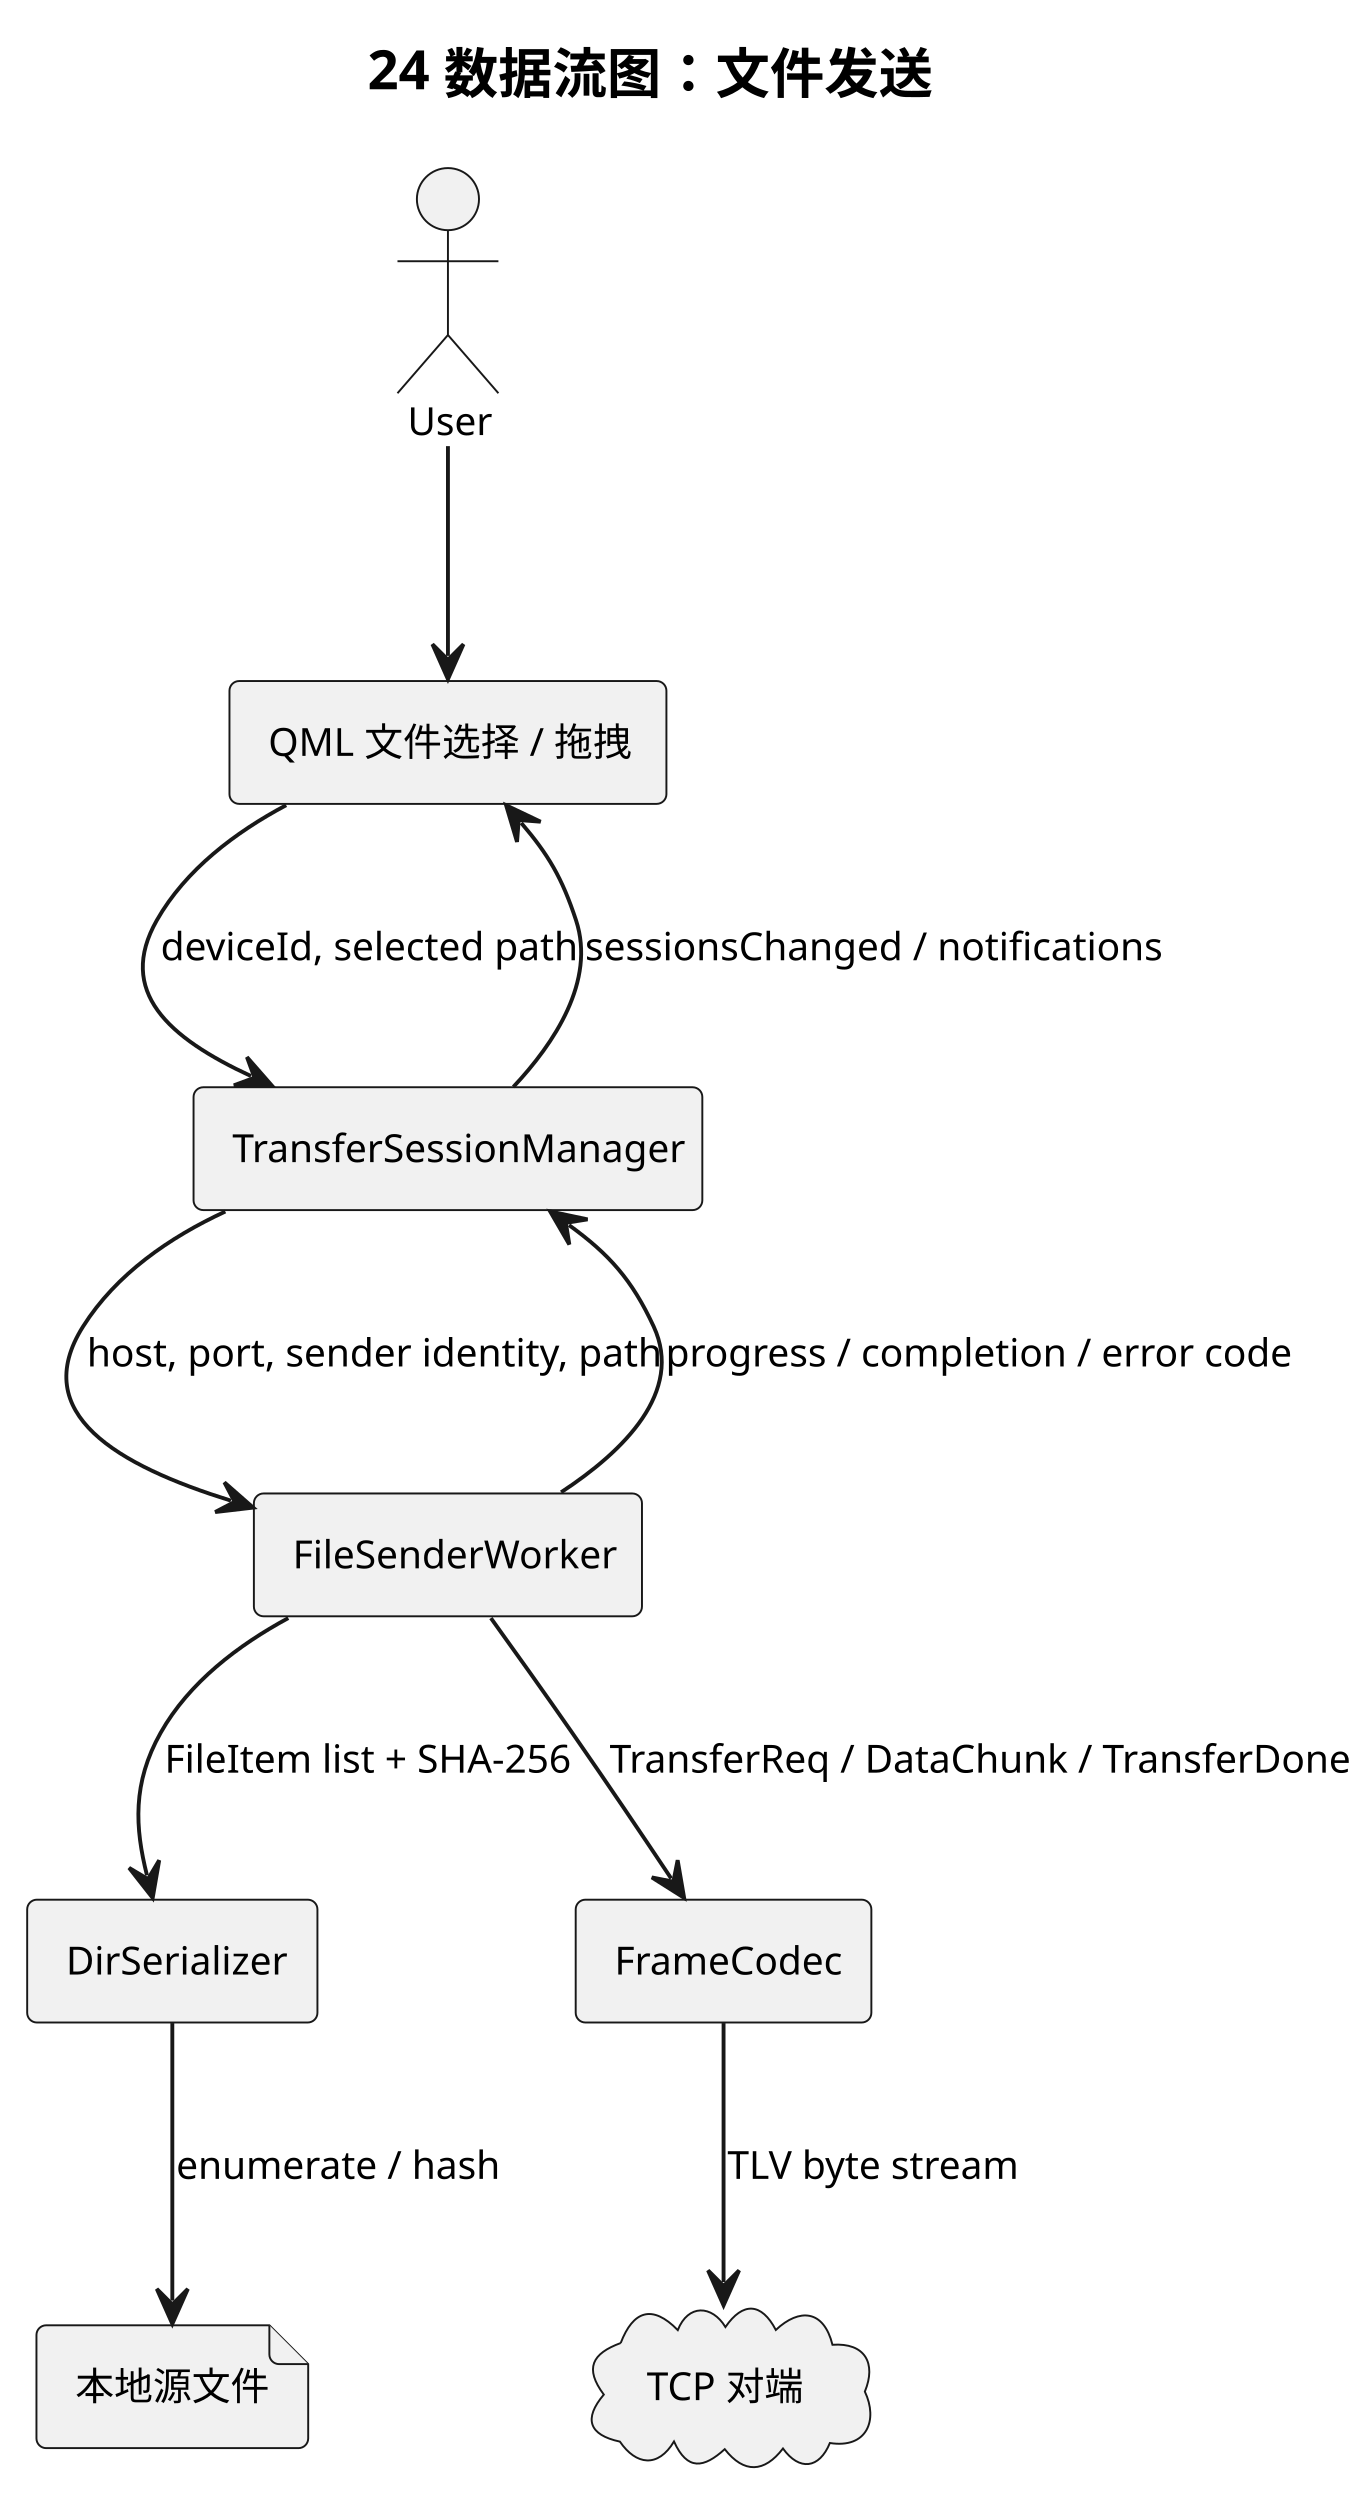
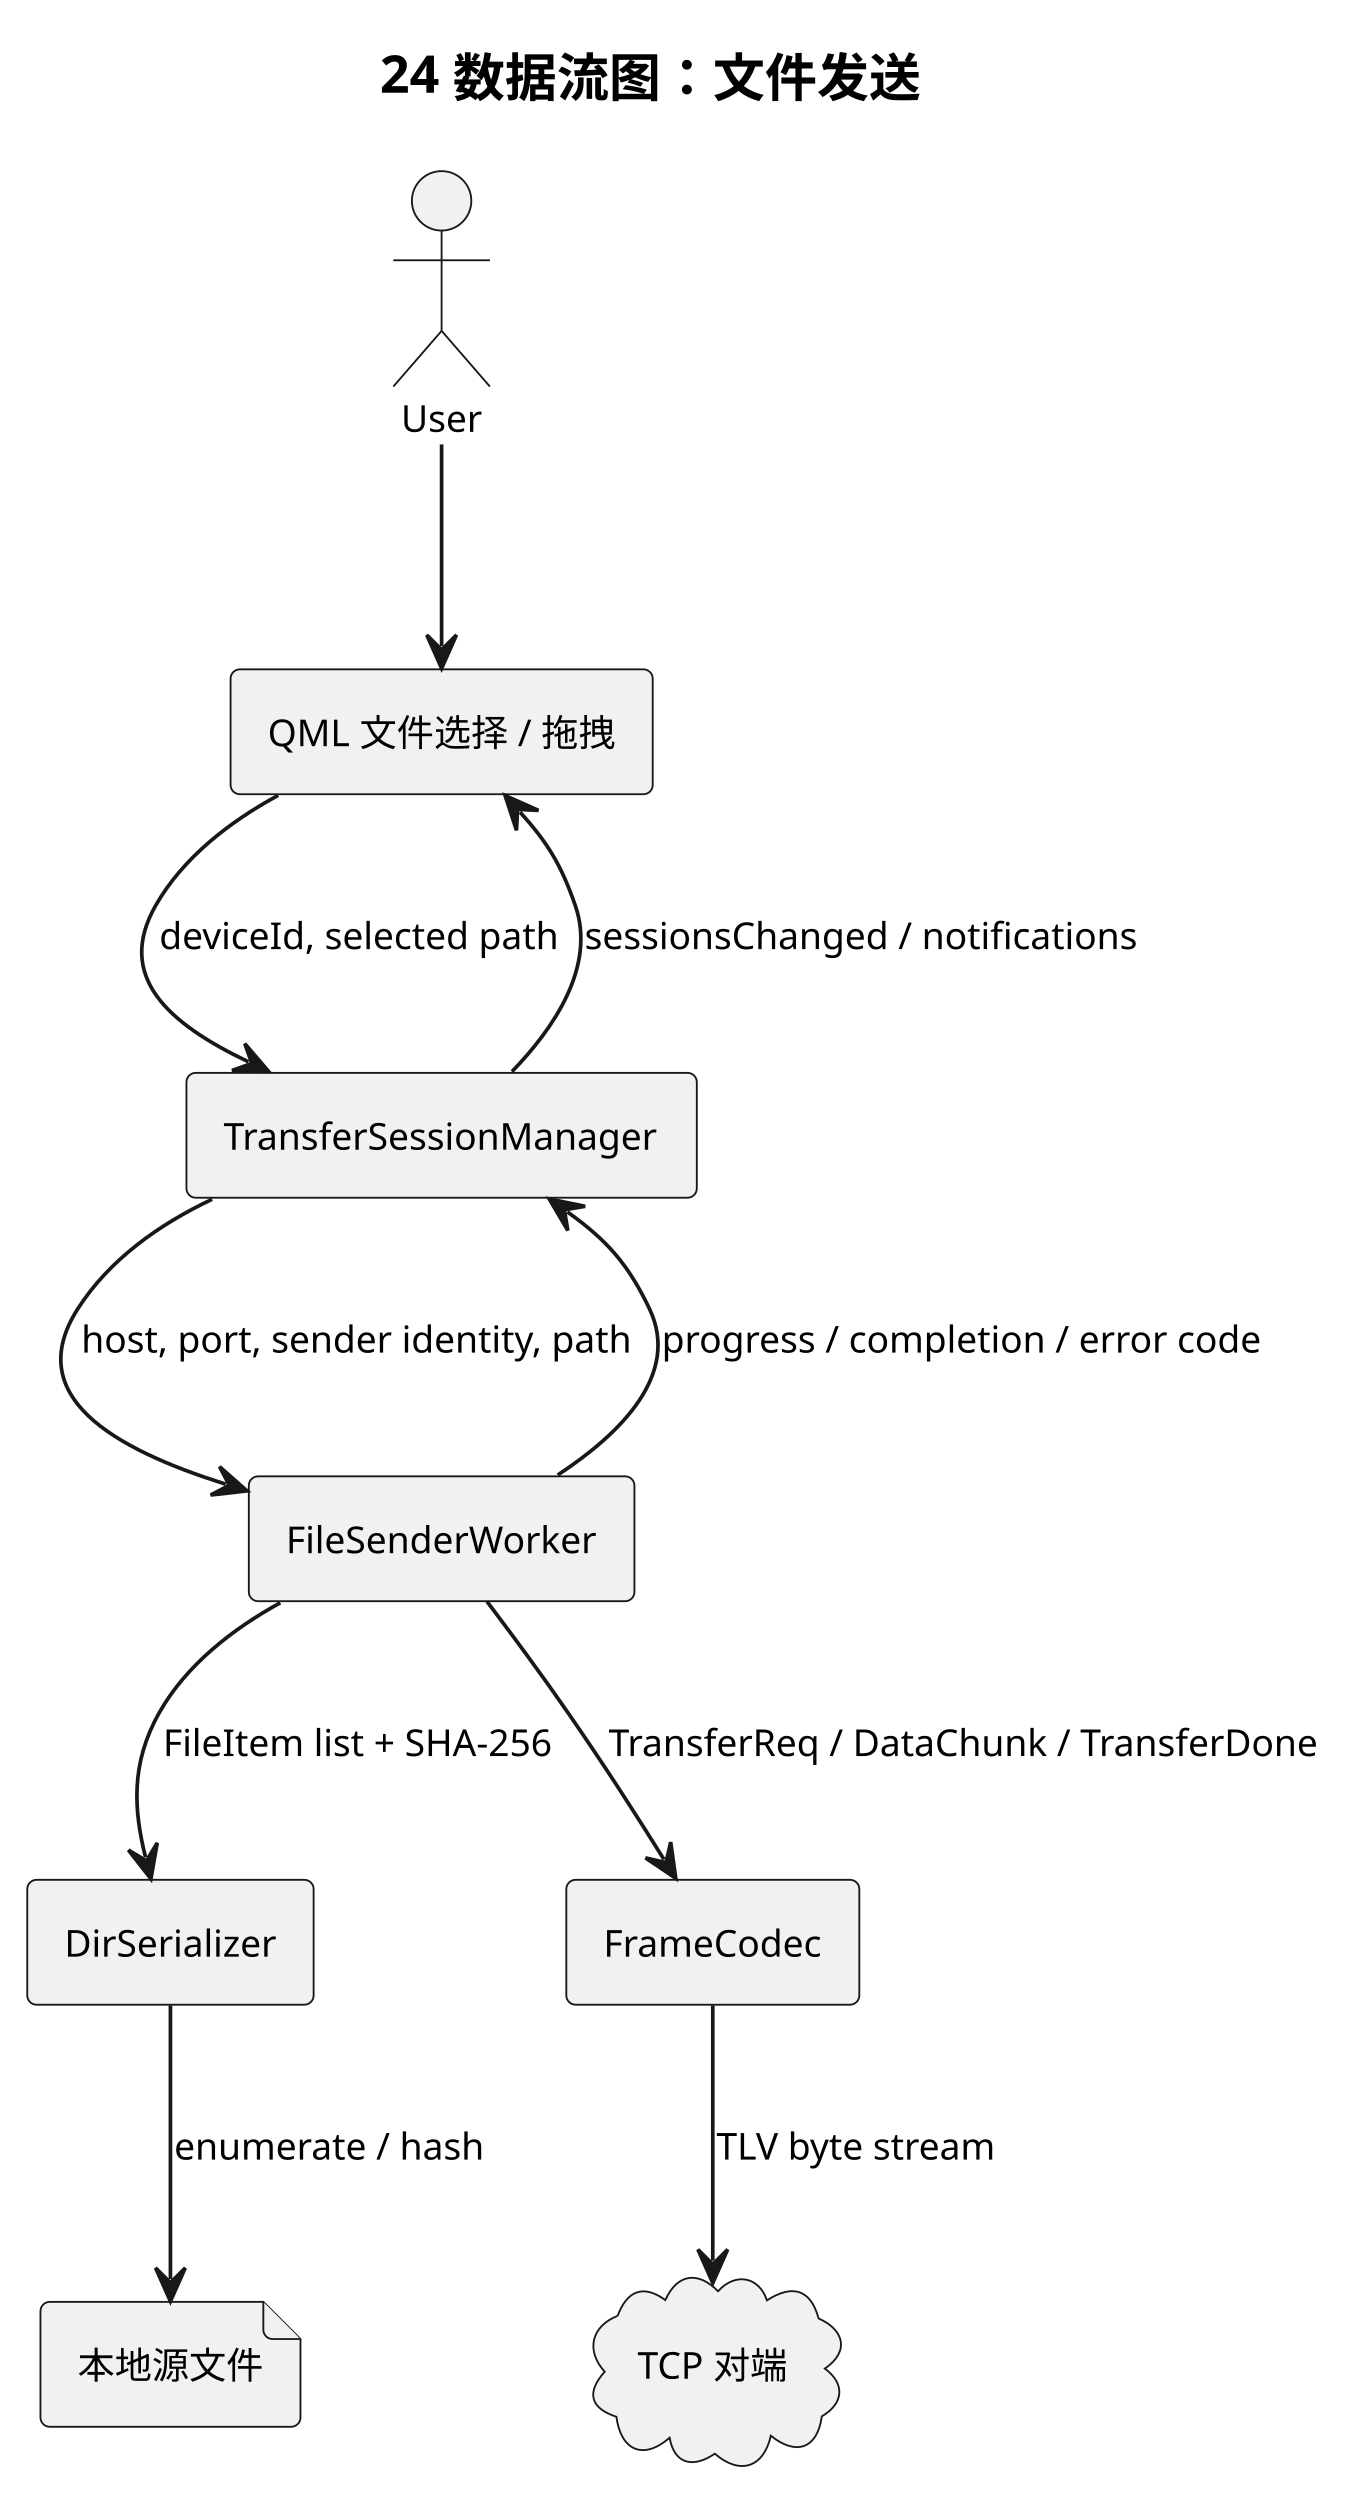
- <svg xmlns="http://www.w3.org/2000/svg" contentStyleType="text/css" data-diagram-type="DESCRIPTION" height="644px" preserveAspectRatio="none" style="width:348px;height:644px;background:#FFFFFF;" version="1.1" viewBox="0 0 348 644" width="348px" zoomAndPan="magnify">
+ <svg xmlns="http://www.w3.org/2000/svg" contentStyleType="text/css" data-diagram-type="DESCRIPTION" height="673px" preserveAspectRatio="none" style="width:364px;height:673px;background:#FFFFFF;" version="1.1" viewBox="0 0 364 673" width="364px" zoomAndPan="magnify">
  <defs />
  <g>
    <g class="title" data-source-line="58">
-       <text fill="#000000" font-family="sans-serif" font-size="14" font-weight="bold" lengthAdjust="spacing" textLength="145.058" x="94.673" y="22.995">24 数据流图：文件发送</text>
+       <text fill="#000000" font-family="sans-serif" font-size="14" font-weight="bold" lengthAdjust="spacing" textLength="145.656" x="102.252" y="24.966">24 数据流图：文件发送</text>
    </g>
    <g class="entity" data-qualified-name="User" data-source-line="61" id="ent0002">
-       <ellipse cx="115.39" cy="51.297" fill="#F1F1F1" rx="8" ry="8" style="stroke:#181818;stroke-width:0.5;" />
-       <path d="M115.39,59.297 L115.39,86.297 M102.39,67.297 L128.39,67.297 M115.39,86.297 L102.39,101.297 M115.39,86.297 L128.39,101.297" fill="none" style="stroke:#181818;stroke-width:0.5;" />
-       <text fill="#000000" font-family="sans-serif" font-size="10" lengthAdjust="spacing" textLength="20.835" x="104.972" y="112.079">User</text>
+       <ellipse cx="118.88" cy="54.068" fill="#F1F1F1" rx="8" ry="8" style="stroke:#181818;stroke-width:0.5;" />
+       <path d="M118.88,62.068 L118.88,89.068 M105.88,70.068 L131.88,70.068 M118.88,89.068 L105.88,104.068 M118.88,89.068 L131.88,104.068" fill="none" style="stroke:#181818;stroke-width:0.5;" />
+       <text fill="#000000" font-family="sans-serif" font-size="10" lengthAdjust="spacing" textLength="21.87" x="107.945" y="116.258">User</text>
    </g>
    <g class="entity" data-qualified-name="Qml" data-source-line="62" id="ent0003">
-       <rect fill="#F1F1F1" height="31.641" rx="2.5" ry="2.5" style="stroke:#181818;stroke-width:0.5;" width="112.558" x="59.11" y="175.437" />
-       <text fill="#000000" font-family="sans-serif" font-size="10" lengthAdjust="spacing" textLength="92.558" x="69.11" y="194.719">QML 文件选择 / 拖拽</text>
+       <rect fill="#F1F1F1" height="33.62" rx="2.5" ry="2.5" style="stroke:#181818;stroke-width:0.5;" width="113.64" x="62.07" y="180.188" />
+       <text fill="#000000" font-family="sans-serif" font-size="10" lengthAdjust="spacing" textLength="93.64" x="72.07" y="200.878">QML 文件选择 / 拖拽</text>
    </g>
    <g class="entity" data-qualified-name="Tsm" data-source-line="63" id="ent0004">
-       <rect fill="#F1F1F1" height="31.641" rx="2.5" ry="2.5" style="stroke:#181818;stroke-width:0.5;" width="131.06" x="49.86" y="280.077" />
-       <text fill="#000000" font-family="sans-serif" font-size="10" lengthAdjust="spacing" textLength="111.06" x="59.86" y="299.359">TransferSessionManager</text>
+       <rect fill="#F1F1F1" height="33.62" rx="2.5" ry="2.5" style="stroke:#181818;stroke-width:0.5;" width="137.39" x="50.19" y="288.808" />
+       <text fill="#000000" font-family="sans-serif" font-size="10" lengthAdjust="spacing" textLength="117.39" x="60.19" y="309.498">TransferSessionManager</text>
    </g>
    <g class="entity" data-qualified-name="Sender" data-source-line="64" id="ent0005">
-       <rect fill="#F1F1F1" height="31.641" rx="2.5" ry="2.5" style="stroke:#181818;stroke-width:0.5;" width="99.971" x="65.4" y="384.717" />
-       <text fill="#000000" font-family="sans-serif" font-size="10" lengthAdjust="spacing" textLength="79.971" x="75.4" y="403.999">FileSenderWorker</text>
+       <rect fill="#F1F1F1" height="33.62" rx="2.5" ry="2.5" style="stroke:#181818;stroke-width:0.5;" width="103.81" x="66.98" y="397.428" />
+       <text fill="#000000" font-family="sans-serif" font-size="10" lengthAdjust="spacing" textLength="83.81" x="76.98" y="418.118">FileSenderWorker</text>
    </g>
    <g class="entity" data-qualified-name="Dir" data-source-line="65" id="ent0006">
-       <rect fill="#F1F1F1" height="31.641" rx="2.5" ry="2.5" style="stroke:#181818;stroke-width:0.5;" width="74.77" x="7" y="489.357" />
-       <text fill="#000000" font-family="sans-serif" font-size="10" lengthAdjust="spacing" textLength="54.77" x="17" y="508.639">DirSerializer</text>
+       <rect fill="#F1F1F1" height="33.62" rx="2.5" ry="2.5" style="stroke:#181818;stroke-width:0.5;" width="77.09" x="7.34" y="506.048" />
+       <text fill="#000000" font-family="sans-serif" font-size="10" lengthAdjust="spacing" textLength="57.09" x="17.34" y="526.738">DirSerializer</text>
    </g>
    <g class="entity" data-qualified-name="Codec" data-source-line="66" id="ent0007">
-       <rect fill="#F1F1F1" height="31.641" rx="2.5" ry="2.5" style="stroke:#181818;stroke-width:0.5;" width="76.162" x="148.3" y="489.357" />
-       <text fill="#000000" font-family="sans-serif" font-size="10" lengthAdjust="spacing" textLength="56.162" x="158.3" y="508.639">FrameCodec</text>
+       <rect fill="#F1F1F1" height="33.62" rx="2.5" ry="2.5" style="stroke:#181818;stroke-width:0.5;" width="78.88" x="152.45" y="506.048" />
+       <text fill="#000000" font-family="sans-serif" font-size="10" lengthAdjust="spacing" textLength="58.88" x="162.45" y="526.738">FrameCodec</text>
    </g>
    <g class="entity" data-qualified-name="Source" data-source-line="67" id="ent0008">
-       <path d="M9.39,601.497 L9.39,628.138 A2.5,2.5 0 0 0 11.89,630.638 L76.89,630.638 A2.5,2.5 0 0 0 79.39,628.138 L79.39,608.997 L69.39,598.997 L11.89,598.997 A2.5,2.5 0 0 0 9.39,601.497" fill="#F1F1F1" style="stroke:#181818;stroke-width:0.5;" />
-       <path d="M69.39,598.997 L69.39,606.497 A2.5,2.5 0 0 0 71.89,608.997 L79.39,608.997" fill="#F1F1F1" style="stroke:#181818;stroke-width:0.5;" />
-       <text fill="#000000" font-family="sans-serif" font-size="10" lengthAdjust="spacing" textLength="50" x="19.39" y="618.279">本地源文件</text>
+       <path d="M10.89,622.168 L10.89,650.788 A2.5,2.5 0 0 0 13.39,653.288 L78.39,653.288 A2.5,2.5 0 0 0 80.89,650.788 L80.89,629.668 L70.89,619.668 L13.39,619.668 A2.5,2.5 0 0 0 10.89,622.168" fill="#F1F1F1" style="stroke:#181818;stroke-width:0.5;" />
+       <path d="M70.89,619.668 L70.89,627.168 A2.5,2.5 0 0 0 73.39,629.668 L80.89,629.668" fill="#F1F1F1" style="stroke:#181818;stroke-width:0.5;" />
+       <text fill="#000000" font-family="sans-serif" font-size="10" lengthAdjust="spacing" textLength="50" x="20.89" y="640.358">本地源文件</text>
    </g>
    <g class="entity" data-qualified-name="Peer" data-source-line="68" id="ent0009">
-       <path d="M159.893,603.563 C163.072,595.262 168.003,593.478 174.594,600.232 C177.268,593.491 183.394,593.738 186.872,599.438 C191.354,592.921 196.162,593.102 199.852,600.193 C205.953,594.479 212.201,595 214.447,604.013 C222.841,603.438 225.795,608.769 222.789,616.077 C226.272,623.432 223.333,630.835 213.779,629.319 C211.045,636.002 205.898,636.584 201.694,630.738 C196.882,637.009 191.647,637.229 186.691,630.909 C181.337,635.761 177.082,636.591 173.622,628.93 C169.511,635.81 163.835,635.037 159.691,628.965 C151.703,627.248 150.244,623.118 155.539,616.848 C150.491,610.053 152.507,606.284 159.893,603.563" fill="#F1F1F1" style="stroke:#181818;stroke-width:0.5;" />
-       <text fill="#000000" font-family="sans-serif" font-size="10" lengthAdjust="spacing" textLength="39.58" x="166.6" y="618.279">TCP 对端</text>
+       <path d="M166.268,623.425 C168.708,616.842 173.008,614.741 179.101,619.169 C182.367,611.993 187.924,611.335 193.302,616.797 C197.741,611.835 204.197,612.576 206.469,619.25 C213.059,615.025 218.152,615.935 220.374,624.137 C227.174,627.118 228.877,632.948 222.056,637.628 C227.646,641.76 227.094,647.072 221.237,650.474 C220.031,659.373 214.174,661.1 207.517,655.705 C205.518,664.438 199.071,666.313 192.428,660.533 C187.055,664.23 181.659,663.86 180.253,656.258 C173.048,662.479 167.132,659.584 165.935,650.6 C158.749,648.227 157.852,643.988 162.786,638.469 C157.658,632.796 159.105,626.253 166.268,623.425" fill="#F1F1F1" style="stroke:#181818;stroke-width:0.5;" />
+       <text fill="#000000" font-family="sans-serif" font-size="10" lengthAdjust="spacing" textLength="40.53" x="171.62" y="640.358">TCP 对端</text>
    </g>
    <g class="link" data-entity-1="ent0002" data-entity-2="ent0003" data-link-type="dependency" data-source-line="70" id="lnk10">
-       <path d="M115.39,114.927 C115.39,135.167 115.39,153.527 115.39,168.957" fill="none" id="User-to-Qml" style="stroke:#181818;stroke-width:1;" />
-       <polygon fill="#181818" points="115.39,174.957,119.39,165.957,115.39,169.957,111.39,165.957,115.39,174.957" style="stroke:#181818;stroke-width:1;" />
+       <path d="M118.88,119.628 C118.88,139.948 118.88,158.278 118.88,173.928" fill="none" id="User-to-Qml" style="stroke:#181818;stroke-width:1;" />
+       <polygon fill="#181818" points="118.88,179.928,122.88,170.928,118.88,174.928,114.88,170.928,118.88,179.928" style="stroke:#181818;stroke-width:1;" />
    </g>
    <g class="link" data-entity-1="ent0003" data-entity-2="ent0004" data-link-type="dependency" data-source-line="71" id="lnk11">
-       <path d="M73.72,207.417 C60.69,214.347 47.8,224.017 40.39,237.077 C30,255.377 43.305,267.317 64.655,277.197" fill="none" id="Qml-to-Tsm" style="stroke:#181818;stroke-width:1;" />
-       <polygon fill="#181818" points="70.1,279.717,63.612,272.307,65.562,277.617,60.252,279.567,70.1,279.717" style="stroke:#181818;stroke-width:1;" />
-       <text fill="#000000" font-family="sans-serif" font-size="10" lengthAdjust="spacing" textLength="102.988" x="41.39" y="247.359">deviceId, selected path</text>
+       <path d="M74.9,214.098 C61.94,221.138 49.27,230.828 41.88,243.808 C31.11,262.758 44.944,275.386 66.884,285.846" fill="none" id="Qml-to-Tsm" style="stroke:#181818;stroke-width:1;" />
+       <polygon fill="#181818" points="72.3,288.428,65.897,280.944,67.787,286.276,62.455,288.165,72.3,288.428" style="stroke:#181818;stroke-width:1;" />
+       <text fill="#000000" font-family="sans-serif" font-size="10" lengthAdjust="spacing" textLength="107.71" x="42.88" y="255.498">deviceId, selected path</text>
    </g>
    <g class="link" data-entity-1="ent0004" data-entity-2="ent0003" data-link-type="dependency" data-source-line="78" id="lnk18">
-       <path d="M132.24,279.987 C142.79,268.757 153.51,252.667 148.39,237.077 C144.77,226.057 141.193,220.074 134.273,211.994" fill="none" id="Tsm-to-Qml" style="stroke:#181818;stroke-width:1;" />
-       <polygon fill="#181818" points="130.37,207.437,133.186,216.875,133.622,211.234,139.262,211.671,130.37,207.437" style="stroke:#181818;stroke-width:1;" />
-       <text fill="#000000" font-family="sans-serif" font-size="10" lengthAdjust="spacing" textLength="141.68" x="150.7" y="247.359">sessionsChanged / notifications</text>
+       <path d="M137.82,288.478 C149.21,276.708 160.5,260.038 154.88,243.808 C151.05,232.718 147.323,226.729 139.993,218.619" fill="none" id="Tsm-to-Qml" style="stroke:#181818;stroke-width:1;" />
+       <polygon fill="#181818" points="135.97,214.168,139.037,223.527,139.323,217.877,144.972,218.163,135.97,214.168" style="stroke:#181818;stroke-width:1;" />
+       <text fill="#000000" font-family="sans-serif" font-size="10" lengthAdjust="spacing" textLength="148.82" x="157.37" y="255.498">sessionsChanged / notifications</text>
    </g>
    <g class="link" data-entity-1="ent0004" data-entity-2="ent0005" data-link-type="dependency" data-source-line="72" id="lnk12">
-       <path d="M58.04,312.087 C43.64,318.757 29.88,328.257 21.39,341.717 C7.22,364.157 30.171,377.454 59.481,386.574" fill="none" id="Tsm-to-Sender" style="stroke:#181818;stroke-width:1;" />
-       <polygon fill="#181818" points="65.21,388.357,57.805,381.863,60.436,386.871,55.428,389.502,65.21,388.357" style="stroke:#181818;stroke-width:1;" />
-       <text fill="#000000" font-family="sans-serif" font-size="10" lengthAdjust="spacing" textLength="141.797" x="22.39" y="351.999">host, port, sender identity, path</text>
+       <path d="M57.09,322.848 C42.82,329.608 29.36,339.118 20.88,352.428 C6,375.828 30.177,389.904 60.767,399.545" fill="none" id="Tsm-to-Sender" style="stroke:#181818;stroke-width:1;" />
+       <polygon fill="#181818" points="66.49,401.348,59.108,394.828,61.721,399.845,56.704,402.458,66.49,401.348" style="stroke:#181818;stroke-width:1;" />
+       <text fill="#000000" font-family="sans-serif" font-size="10" lengthAdjust="spacing" textLength="148.54" x="21.88" y="364.118">host, port, sender identity, path</text>
    </g>
    <g class="link" data-entity-1="ent0005" data-entity-2="ent0004" data-link-type="dependency" data-source-line="77" id="lnk17">
-       <path d="M144.54,384.407 C160.73,373.787 176.18,358.517 168.39,341.717 C162.76,329.577 156.898,323.068 146.578,315.588" fill="none" id="Sender-to-Tsm" style="stroke:#181818;stroke-width:1;" />
-       <polygon fill="#181818" points="141.72,312.067,146.66,320.587,145.768,315.001,151.355,314.11,141.72,312.067" style="stroke:#181818;stroke-width:1;" />
-       <text fill="#000000" font-family="sans-serif" font-size="10" lengthAdjust="spacing" textLength="155.112" x="171.47" y="351.999">progress / completion / error code</text>
+       <path d="M150.15,397.058 C167.16,385.888 183.18,369.938 174.88,352.428 C169.13,340.278 163.284,333.773 152.744,326.253" fill="none" id="Sender-to-Tsm" style="stroke:#181818;stroke-width:1;" />
+       <polygon fill="#181818" points="147.86,322.768,152.863,331.251,151.93,325.672,157.51,324.739,147.86,322.768" style="stroke:#181818;stroke-width:1;" />
+       <text fill="#000000" font-family="sans-serif" font-size="10" lengthAdjust="spacing" textLength="161.98" x="178.14" y="364.118">progress / completion / error code</text>
    </g>
    <g class="link" data-entity-1="ent0005" data-entity-2="ent0006" data-link-type="dependency" data-source-line="73" id="lnk13">
-       <path d="M74.26,416.817 C61.41,423.767 48.68,433.397 41.39,446.357 C34.08,459.317 34.763,470.799 37.862,483.089" fill="none" id="Sender-to-Dir" style="stroke:#181818;stroke-width:1;" />
-       <polygon fill="#181818" points="39.33,488.907,41.007,479.202,38.107,484.059,33.25,481.159,39.33,488.907" style="stroke:#181818;stroke-width:1;" />
-       <text fill="#000000" font-family="sans-serif" font-size="10" lengthAdjust="spacing" textLength="100.928" x="42.39" y="456.639">FileItem list + SHA-256</text>
+       <path d="M75.46,431.458 C62.66,438.508 50.16,448.168 42.88,461.048 C35.19,474.668 35.946,487.047 39.176,499.977" fill="none" id="Sender-to-Dir" style="stroke:#181818;stroke-width:1;" />
+       <polygon fill="#181818" points="40.63,505.798,42.33,496.097,39.418,500.947,34.568,498.036,40.63,505.798" style="stroke:#181818;stroke-width:1;" />
+       <text fill="#000000" font-family="sans-serif" font-size="10" lengthAdjust="spacing" textLength="104.73" x="43.88" y="472.738">FileItem list + SHA-256</text>
    </g>
    <g class="link" data-entity-1="ent0006" data-entity-2="ent0008" data-link-type="dependency" data-source-line="74" id="lnk14">
-       <path d="M44.39,521.147 C44.39,541.597 44.39,572.067 44.39,592.627" fill="none" id="Dir-to-Source" style="stroke:#181818;stroke-width:1;" />
-       <polygon fill="#181818" points="44.39,598.627,48.39,589.627,44.39,593.627,40.39,589.627,44.39,598.627" style="stroke:#181818;stroke-width:1;" />
-       <text fill="#000000" font-family="sans-serif" font-size="10" lengthAdjust="spacing" textLength="80" x="45.39" y="561.279">enumerate / hash</text>
+       <path d="M45.88,539.848 C45.88,561.068 45.88,592.308 45.88,613.518" fill="none" id="Dir-to-Source" style="stroke:#181818;stroke-width:1;" />
+       <polygon fill="#181818" points="45.88,619.518,49.88,610.518,45.88,614.518,41.88,610.518,45.88,619.518" style="stroke:#181818;stroke-width:1;" />
+       <text fill="#000000" font-family="sans-serif" font-size="10" lengthAdjust="spacing" textLength="83.66" x="46.88" y="581.358">enumerate / hash</text>
    </g>
    <g class="link" data-entity-1="ent0005" data-entity-2="ent0007" data-link-type="dependency" data-source-line="75" id="lnk15">
-       <path d="M126.45,416.817 C132.66,425.447 140.52,436.457 147.39,446.357 C157.33,460.677 165.089,472.197 172.899,483.897" fill="none" id="Sender-to-Codec" style="stroke:#181818;stroke-width:1;" />
-       <polygon fill="#181818" points="176.23,488.887,174.56,479.181,173.454,484.728,167.906,483.622,176.23,488.887" style="stroke:#181818;stroke-width:1;" />
-       <text fill="#000000" font-family="sans-serif" font-size="10" lengthAdjust="spacing" textLength="183.355" x="157.05" y="456.639">TransferReq / DataChunk / TransferDone</text>
+       <path d="M131.12,431.158 C137.71,439.878 145.91,450.938 152.88,461.048 C163.15,475.908 171.023,488.198 178.743,500.568" fill="none" id="Sender-to-Codec" style="stroke:#181818;stroke-width:1;" />
+       <polygon fill="#181818" points="181.92,505.658,180.548,495.905,179.273,501.416,173.762,500.141,181.92,505.658" style="stroke:#181818;stroke-width:1;" />
+       <text fill="#000000" font-family="sans-serif" font-size="10" lengthAdjust="spacing" textLength="192.31" x="163.85" y="472.738">TransferReq / DataChunk / TransferDone</text>
    </g>
    <g class="link" data-entity-1="ent0007" data-entity-2="ent0009" data-link-type="dependency" data-source-line="76" id="lnk16">
-       <path d="M186.39,521.147 C186.39,540.087 186.39,566.797 186.39,587.857" fill="none" id="Codec-to-Peer" style="stroke:#181818;stroke-width:1;" />
-       <polygon fill="#181818" points="186.39,593.857,190.39,584.857,186.39,588.857,182.39,584.857,186.39,593.857" style="stroke:#181818;stroke-width:1;" />
-       <text fill="#000000" font-family="sans-serif" font-size="10" lengthAdjust="spacing" textLength="71.973" x="187.39" y="561.279">TLV byte stream</text>
+       <path d="M191.88,539.848 C191.88,559.498 191.88,586.898 191.88,608.568" fill="none" id="Codec-to-Peer" style="stroke:#181818;stroke-width:1;" />
+       <polygon fill="#181818" points="191.88,614.568,195.88,605.568,191.88,609.568,187.88,605.568,191.88,614.568" style="stroke:#181818;stroke-width:1;" />
+       <text fill="#000000" font-family="sans-serif" font-size="10" lengthAdjust="spacing" textLength="75.63" x="192.88" y="581.358">TLV byte stream</text>
    </g>
  </g>
</svg>
